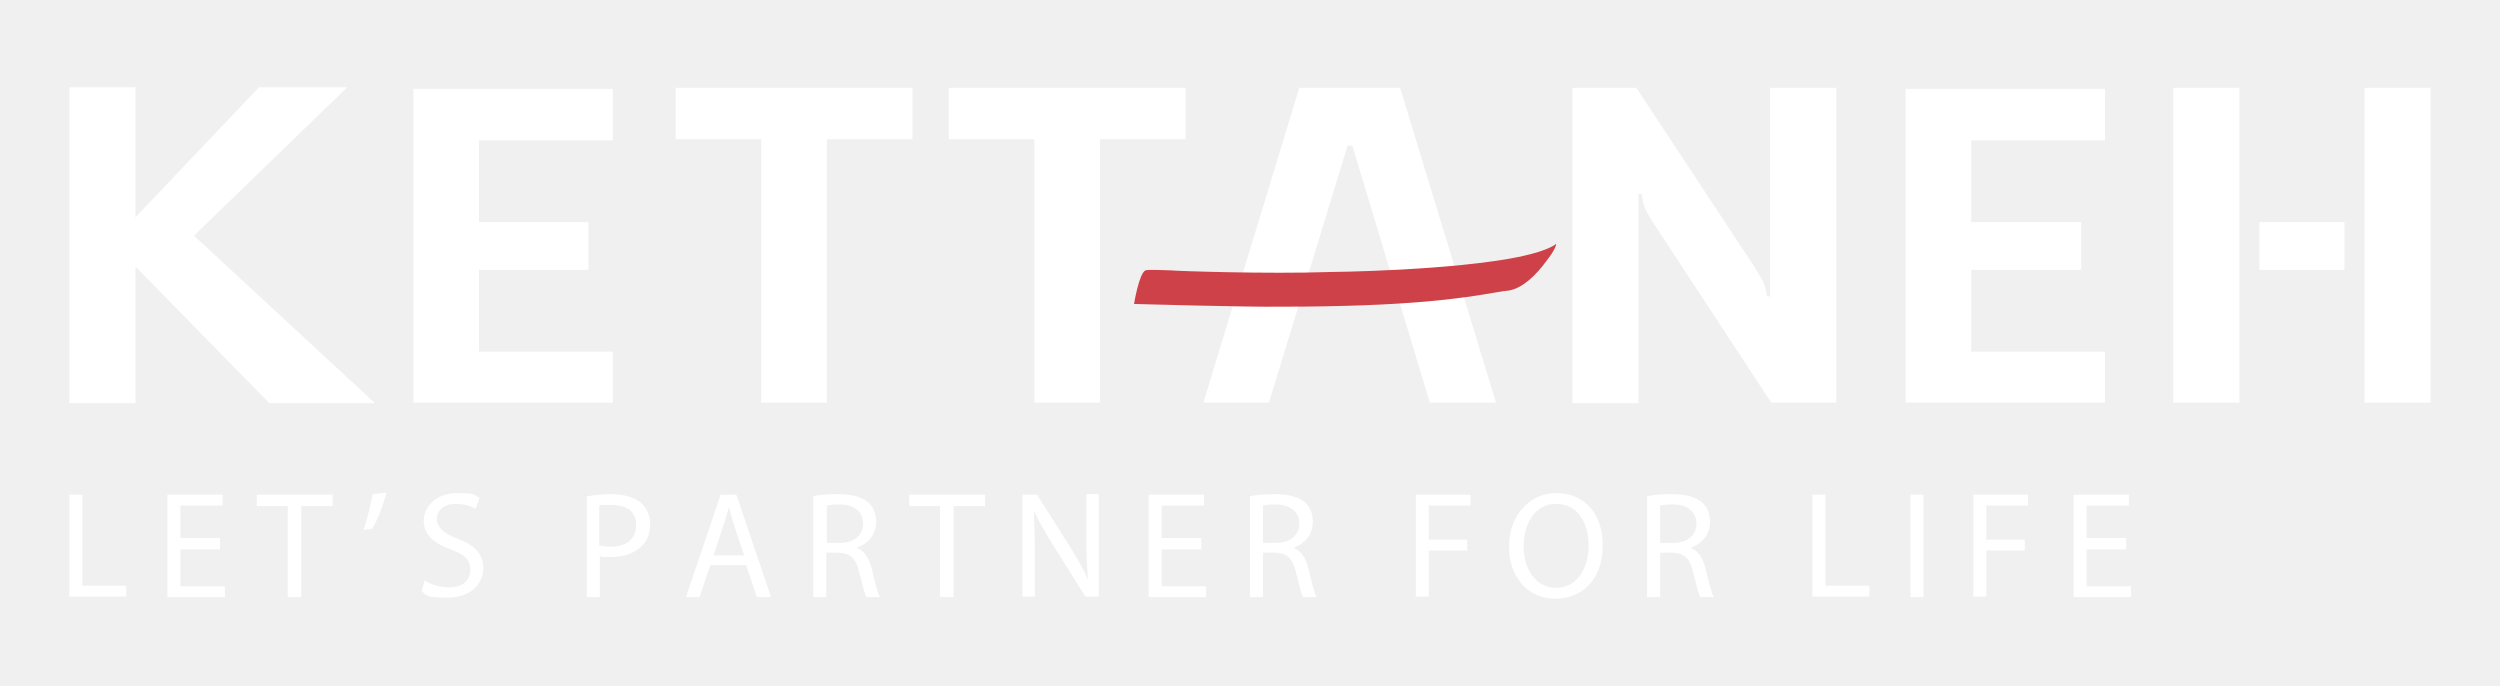
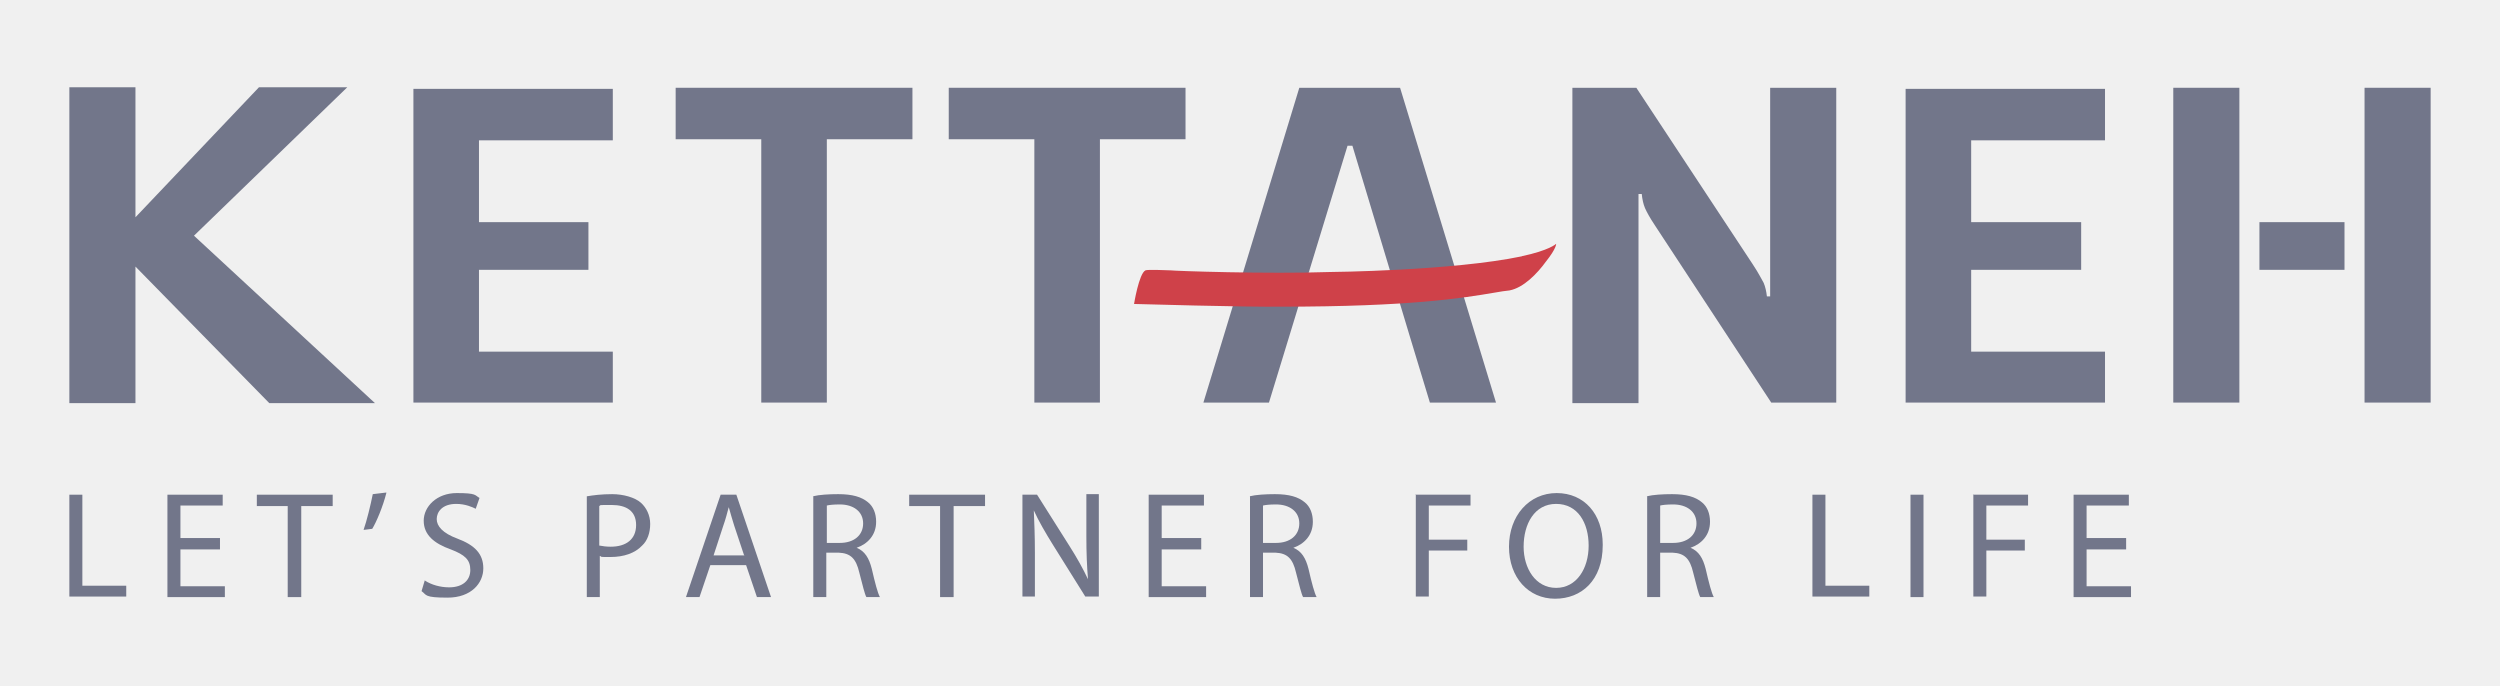
<svg xmlns="http://www.w3.org/2000/svg" version="1.1" viewBox="0 0 461.4 126.6">
  <defs>
    <style>
      .cls-1 {
-         fill: #fff;
+         fill: #cf4149;
      }

      .cls-2 {
-         fill: #cf4149;
+         fill: #72768a;
      }
    </style>
  </defs>
  <g>
    <g id="Layer_1">
      <g>
-         <polygon class="cls-1" points="152.6 74.3 140.5 74.3 140.5 25.7 124.7 25.7 124.7 16.2 168.4 16.2 168.4 25.7 152.6 25.7 152.6 74.3" />
-         <polygon class="cls-1" points="203 74.3 190.9 74.3 190.9 25.7 175.1 25.7 175.1 16.2 218.8 16.2 218.8 25.7 203 25.7 203 74.3" />
-         <polygon class="cls-1" points="249.6 26.9 248.7 26.9 234.2 74.3 222.1 74.3 239.8 16.2 258.4 16.2 276.1 74.3 263.9 74.3 260.2 62.1 249.6 26.9" />
-         <path class="cls-1" d="M290.1,16.2h11.9l21.5,32.6c1,1.5,1.6,2.7,2,3.4.3.7.5,1.6.6,2.5h.6V16.2h12.2v58.1h-12l-21.4-32.6c-1-1.5-1.6-2.6-1.9-3.3-.3-.7-.5-1.6-.6-2.6h-.6v38.6h-12.2V16.2Z" />
-         <polyline class="cls-1" points="47.8 16.1 25 40.1 25 16.1 12.8 16.1 12.8 74.4 25 74.4 25 49.2 49.7 74.4 69.2 74.4 35.8 43.5 64.1 16.1" />
-         <polygon class="cls-1" points="363.8 64.9 388.5 64.9 388.5 74.3 351.7 74.3 351.7 16.4 388.5 16.4 388.5 25.9 363.8 25.9 363.8 41 384.1 41 384.1 49.8 363.8 49.8 363.8 64.9" />
-         <polygon class="cls-1" points="88.4 64.9 113.1 64.9 113.1 74.3 76.3 74.3 76.3 16.4 113.1 16.4 113.1 25.9 88.4 25.9 88.4 41 108.6 41 108.6 49.8 88.4 49.8 88.4 64.9" />
-         <rect class="cls-1" x="401.1" y="16.2" width="12.2" height="58.1" />
-         <rect class="cls-1" x="436.4" y="16.2" width="12.2" height="58.1" />
-         <rect class="cls-1" x="417" y="41" width="15.7" height="8.8" />
-         <path class="cls-2" d="M280.9,47.3c-12.9,2.7-35.4,2.9-35.4,2.9-11.7.4-28.9-.2-29.4-.3-.5,0-4.3-.2-4.7,0-1.2.6-2.1,6.2-2.1,6.2,0,0,20.9.6,27.2.5,23.8,0,33.5-1.6,39.4-2.6,1-.2,1.9-.3,2.7-.4,2.6-.5,5.1-3.1,6.7-5.3,2-2.5,1.9-3.3,1.9-3.3,0,0-1.2,1.2-6.4,2.3" />
+         <polygon class="cls-2" points="152.6 74.3 140.5 74.3 140.5 25.7 124.7 25.7 124.7 16.2 168.4 16.2 168.4 25.7 152.6 25.7 152.6 74.3" />
+         <polygon class="cls-2" points="203 74.3 190.9 74.3 190.9 25.7 175.1 25.7 175.1 16.2 218.8 16.2 218.8 25.7 203 25.7 203 74.3" />
+         <polygon class="cls-2" points="249.6 26.9 248.7 26.9 234.2 74.3 222.1 74.3 239.8 16.2 258.4 16.2 276.1 74.3 263.9 74.3 260.2 62.1 249.6 26.9" />
+         <path class="cls-2" d="M290.1,16.2h11.9l21.5,32.6c1,1.5,1.6,2.7,2,3.4.3.7.5,1.6.6,2.5h.6V16.2h12.2v58.1h-12l-21.4-32.6c-1-1.5-1.6-2.6-1.9-3.3-.3-.7-.5-1.6-.6-2.6h-.6v38.6h-12.2V16.2Z" />
+         <polyline class="cls-2" points="47.8 16.1 25 40.1 25 16.1 12.8 16.1 12.8 74.4 25 74.4 25 49.2 49.7 74.4 69.2 74.4 35.8 43.5 64.1 16.1" />
+         <polygon class="cls-2" points="363.8 64.9 388.5 64.9 388.5 74.3 351.7 74.3 351.7 16.4 388.5 16.4 388.5 25.9 363.8 25.9 363.8 41 384.1 41 384.1 49.8 363.8 49.8 363.8 64.9" />
+         <polygon class="cls-2" points="88.4 64.9 113.1 64.9 113.1 74.3 76.3 74.3 76.3 16.4 113.1 16.4 113.1 25.9 88.4 25.9 88.4 41 108.6 41 108.6 49.8 88.4 49.8 88.4 64.9" />
+         <rect class="cls-2" x="401.1" y="16.2" width="12.2" height="58.1" />
+         <rect class="cls-2" x="436.4" y="16.2" width="12.2" height="58.1" />
+         <rect class="cls-2" x="417" y="41" width="15.7" height="8.8" />
+         <path class="cls-1" d="M280.9,47.3c-12.9,2.7-35.4,2.9-35.4,2.9-11.7.4-28.9-.2-29.4-.3-.5,0-4.3-.2-4.7,0-1.2.6-2.1,6.2-2.1,6.2,0,0,20.9.6,27.2.5,23.8,0,33.5-1.6,39.4-2.6,1-.2,1.9-.3,2.7-.4,2.6-.5,5.1-3.1,6.7-5.3,2-2.5,1.9-3.3,1.9-3.3,0,0-1.2,1.2-6.4,2.3" />
        <g>
-           <path class="cls-1" d="M12.8,91.3h2.4v16.8h8.1v2h-10.5v-18.9Z" />
-           <path class="cls-1" d="M40.6,101.4h-7.3v6.8h8.2v2h-10.6v-18.9h10.2v2h-7.8v6h7.3v2Z" />
-           <path class="cls-1" d="M53.1,93.4h-5.7v-2.1h14v2.1h-5.8v16.8h-2.5v-16.8Z" />
-           <path class="cls-1" d="M71.3,91c-.6,2.4-1.8,5.3-2.6,6.6l-1.6.2c.6-1.7,1.3-4.6,1.7-6.6l2.5-.3Z" />
-           <path class="cls-1" d="M78.5,107.2c1.1.7,2.7,1.2,4.4,1.2,2.5,0,3.9-1.3,3.9-3.2s-1-2.8-3.6-3.8c-3.1-1.1-5-2.7-5-5.3s2.4-5.1,6.1-5.1,3.3.4,4.2.9l-.7,2c-.6-.3-1.9-.9-3.6-.9-2.6,0-3.6,1.5-3.6,2.8s1.1,2.6,3.8,3.6c3.2,1.2,4.8,2.8,4.8,5.5s-2.2,5.4-6.6,5.4-3.8-.5-4.8-1.2l.6-2Z" />
-           <path class="cls-1" d="M108.3,91.6c1.2-.2,2.7-.4,4.7-.4s4.2.6,5.3,1.6c1,.9,1.7,2.3,1.7,3.9s-.5,3.1-1.5,4c-1.3,1.4-3.4,2.1-5.8,2.1s-1.4,0-2-.2v7.6h-2.4v-18.6ZM110.7,100.7c.5.1,1.2.2,2,.2,2.9,0,4.7-1.4,4.7-4s-1.8-3.7-4.5-3.7-1.9,0-2.3.2v7.3Z" />
-           <path class="cls-1" d="M131.1,104.3l-2,5.9h-2.5l6.4-18.9h2.9l6.4,18.9h-2.6l-2-5.9h-6.7ZM137.3,102.4l-1.8-5.4c-.4-1.2-.7-2.4-1-3.4h0c-.3,1.1-.6,2.3-1,3.4l-1.8,5.5h5.7Z" />
-           <path class="cls-1" d="M150,91.6c1.2-.3,3-.4,4.7-.4,2.6,0,4.3.5,5.5,1.5,1,.8,1.5,2.1,1.5,3.6,0,2.5-1.6,4.1-3.6,4.8h0c1.5.6,2.3,1.9,2.8,3.9.6,2.6,1.1,4.5,1.5,5.2h-2.5c-.3-.5-.7-2.2-1.3-4.5-.6-2.6-1.6-3.6-3.8-3.7h-2.3v8.2h-2.4v-18.6ZM152.5,100.2h2.5c2.6,0,4.3-1.4,4.3-3.6s-1.8-3.5-4.3-3.5c-1.2,0-2,.1-2.4.2v6.9Z" />
-           <path class="cls-1" d="M173.5,93.4h-5.7v-2.1h14v2.1h-5.8v16.8h-2.5v-16.8Z" />
-           <path class="cls-1" d="M188.7,110.2v-18.9h2.7l6,9.5c1.4,2.2,2.5,4.2,3.4,6.1h0c-.2-2.5-.3-4.8-.3-7.8v-7.9h2.3v18.9h-2.5l-6-9.6c-1.3-2.1-2.6-4.3-3.5-6.3h0c.1,2.4.2,4.7.2,7.8v8.1h-2.3Z" />
-           <path class="cls-1" d="M221.7,101.4h-7.3v6.8h8.2v2h-10.6v-18.9h10.2v2h-7.8v6h7.3v2Z" />
-           <path class="cls-1" d="M230.6,91.6c1.2-.3,3-.4,4.7-.4,2.6,0,4.3.5,5.5,1.5,1,.8,1.5,2.1,1.5,3.6,0,2.5-1.6,4.1-3.6,4.8h0c1.5.6,2.3,1.9,2.8,3.9.6,2.6,1.1,4.5,1.5,5.2h-2.5c-.3-.5-.7-2.2-1.3-4.5-.6-2.6-1.6-3.6-3.8-3.7h-2.3v8.2h-2.4v-18.6ZM233,100.2h2.5c2.6,0,4.3-1.4,4.3-3.6s-1.8-3.5-4.3-3.5c-1.2,0-2,.1-2.4.2v6.9Z" />
-           <path class="cls-1" d="M261.2,91.3h10.2v2h-7.7v6.3h7.1v2h-7.1v8.5h-2.4v-18.9Z" />
-           <path class="cls-1" d="M295.8,100.6c0,6.5-3.9,9.9-8.8,9.9s-8.5-3.9-8.5-9.6,3.7-9.9,8.8-9.9,8.5,3.9,8.5,9.5ZM281.2,100.9c0,4,2.2,7.6,6,7.6s6-3.6,6-7.8-2-7.7-6-7.7-6,3.7-6,7.9Z" />
-           <path class="cls-1" d="M303.9,91.6c1.2-.3,3-.4,4.7-.4,2.6,0,4.3.5,5.5,1.5,1,.8,1.5,2.1,1.5,3.6,0,2.5-1.6,4.1-3.6,4.8h0c1.5.6,2.3,1.9,2.8,3.9.6,2.6,1.1,4.5,1.5,5.2h-2.5c-.3-.5-.7-2.2-1.3-4.5-.6-2.6-1.6-3.6-3.8-3.7h-2.3v8.2h-2.4v-18.6ZM306.3,100.2h2.5c2.6,0,4.3-1.4,4.3-3.6s-1.8-3.5-4.3-3.5c-1.2,0-2,.1-2.4.2v6.9Z" />
-           <path class="cls-1" d="M334.5,91.3h2.4v16.8h8.1v2h-10.5v-18.9Z" />
-           <path class="cls-1" d="M355,91.3v18.9h-2.4v-18.9h2.4Z" />
-           <path class="cls-1" d="M364.1,91.3h10.2v2h-7.7v6.3h7.1v2h-7.1v8.5h-2.4v-18.9Z" />
-           <path class="cls-1" d="M392.4,101.4h-7.3v6.8h8.2v2h-10.6v-18.9h10.2v2h-7.8v6h7.3v2Z" />
+           <path class="cls-2" d="M12.8,91.3h2.4v16.8h8.1v2h-10.5v-18.9Z" />
+           <path class="cls-2" d="M40.6,101.4h-7.3v6.8h8.2v2h-10.6v-18.9h10.2v2h-7.8v6h7.3v2Z" />
+           <path class="cls-2" d="M53.1,93.4h-5.7v-2.1h14v2.1h-5.8v16.8h-2.5v-16.8Z" />
+           <path class="cls-2" d="M71.3,91c-.6,2.4-1.8,5.3-2.6,6.6l-1.6.2c.6-1.7,1.3-4.6,1.7-6.6l2.5-.3Z" />
+           <path class="cls-2" d="M78.5,107.2c1.1.7,2.7,1.2,4.4,1.2,2.5,0,3.9-1.3,3.9-3.2s-1-2.8-3.6-3.8c-3.1-1.1-5-2.7-5-5.3s2.4-5.1,6.1-5.1,3.3.4,4.2.9l-.7,2c-.6-.3-1.9-.9-3.6-.9-2.6,0-3.6,1.5-3.6,2.8s1.1,2.6,3.8,3.6c3.2,1.2,4.8,2.8,4.8,5.5s-2.2,5.4-6.6,5.4-3.8-.5-4.8-1.2l.6-2Z" />
+           <path class="cls-2" d="M108.3,91.6c1.2-.2,2.7-.4,4.7-.4s4.2.6,5.3,1.6c1,.9,1.7,2.3,1.7,3.9s-.5,3.1-1.5,4c-1.3,1.4-3.4,2.1-5.8,2.1s-1.4,0-2-.2v7.6h-2.4v-18.6ZM110.7,100.7c.5.1,1.2.2,2,.2,2.9,0,4.7-1.4,4.7-4s-1.8-3.7-4.5-3.7-1.9,0-2.3.2v7.3Z" />
+           <path class="cls-2" d="M131.1,104.3l-2,5.9h-2.5l6.4-18.9h2.9l6.4,18.9h-2.6l-2-5.9h-6.7ZM137.3,102.4l-1.8-5.4c-.4-1.2-.7-2.4-1-3.4h0c-.3,1.1-.6,2.3-1,3.4l-1.8,5.5h5.7Z" />
+           <path class="cls-2" d="M150,91.6c1.2-.3,3-.4,4.7-.4,2.6,0,4.3.5,5.5,1.5,1,.8,1.5,2.1,1.5,3.6,0,2.5-1.6,4.1-3.6,4.8h0c1.5.6,2.3,1.9,2.8,3.9.6,2.6,1.1,4.5,1.5,5.2h-2.5c-.3-.5-.7-2.2-1.3-4.5-.6-2.6-1.6-3.6-3.8-3.7h-2.3v8.2h-2.4v-18.6ZM152.5,100.2h2.5c2.6,0,4.3-1.4,4.3-3.6s-1.8-3.5-4.3-3.5c-1.2,0-2,.1-2.4.2v6.9Z" />
+           <path class="cls-2" d="M173.5,93.4h-5.7v-2.1h14v2.1h-5.8v16.8h-2.5v-16.8Z" />
+           <path class="cls-2" d="M188.7,110.2v-18.9h2.7l6,9.5c1.4,2.2,2.5,4.2,3.4,6.1h0c-.2-2.5-.3-4.8-.3-7.8v-7.9h2.3v18.9h-2.5l-6-9.6c-1.3-2.1-2.6-4.3-3.5-6.3h0c.1,2.4.2,4.7.2,7.8v8.1h-2.3Z" />
+           <path class="cls-2" d="M221.7,101.4h-7.3v6.8h8.2v2h-10.6v-18.9h10.2v2h-7.8v6h7.3v2Z" />
+           <path class="cls-2" d="M230.6,91.6c1.2-.3,3-.4,4.7-.4,2.6,0,4.3.5,5.5,1.5,1,.8,1.5,2.1,1.5,3.6,0,2.5-1.6,4.1-3.6,4.8h0c1.5.6,2.3,1.9,2.8,3.9.6,2.6,1.1,4.5,1.5,5.2h-2.5c-.3-.5-.7-2.2-1.3-4.5-.6-2.6-1.6-3.6-3.8-3.7h-2.3v8.2h-2.4v-18.6ZM233,100.2h2.5c2.6,0,4.3-1.4,4.3-3.6s-1.8-3.5-4.3-3.5c-1.2,0-2,.1-2.4.2v6.9Z" />
+           <path class="cls-2" d="M261.2,91.3h10.2v2h-7.7v6.3h7.1v2h-7.1v8.5h-2.4v-18.9Z" />
+           <path class="cls-2" d="M295.8,100.6c0,6.5-3.9,9.9-8.8,9.9s-8.5-3.9-8.5-9.6,3.7-9.9,8.8-9.9,8.5,3.9,8.5,9.5ZM281.2,100.9c0,4,2.2,7.6,6,7.6s6-3.6,6-7.8-2-7.7-6-7.7-6,3.7-6,7.9Z" />
+           <path class="cls-2" d="M303.9,91.6c1.2-.3,3-.4,4.7-.4,2.6,0,4.3.5,5.5,1.5,1,.8,1.5,2.1,1.5,3.6,0,2.5-1.6,4.1-3.6,4.8h0c1.5.6,2.3,1.9,2.8,3.9.6,2.6,1.1,4.5,1.5,5.2h-2.5c-.3-.5-.7-2.2-1.3-4.5-.6-2.6-1.6-3.6-3.8-3.7h-2.3v8.2h-2.4v-18.6ZM306.3,100.2h2.5c2.6,0,4.3-1.4,4.3-3.6s-1.8-3.5-4.3-3.5c-1.2,0-2,.1-2.4.2v6.9Z" />
+           <path class="cls-2" d="M334.5,91.3h2.4v16.8h8.1v2h-10.5v-18.9Z" />
+           <path class="cls-2" d="M355,91.3v18.9h-2.4v-18.9h2.4Z" />
+           <path class="cls-2" d="M364.1,91.3h10.2v2h-7.7v6.3h7.1v2h-7.1v8.5h-2.4v-18.9Z" />
+           <path class="cls-2" d="M392.4,101.4h-7.3v6.8h8.2v2h-10.6v-18.9h10.2v2h-7.8v6h7.3v2Z" />
        </g>
      </g>
    </g>
  </g>
</svg>
